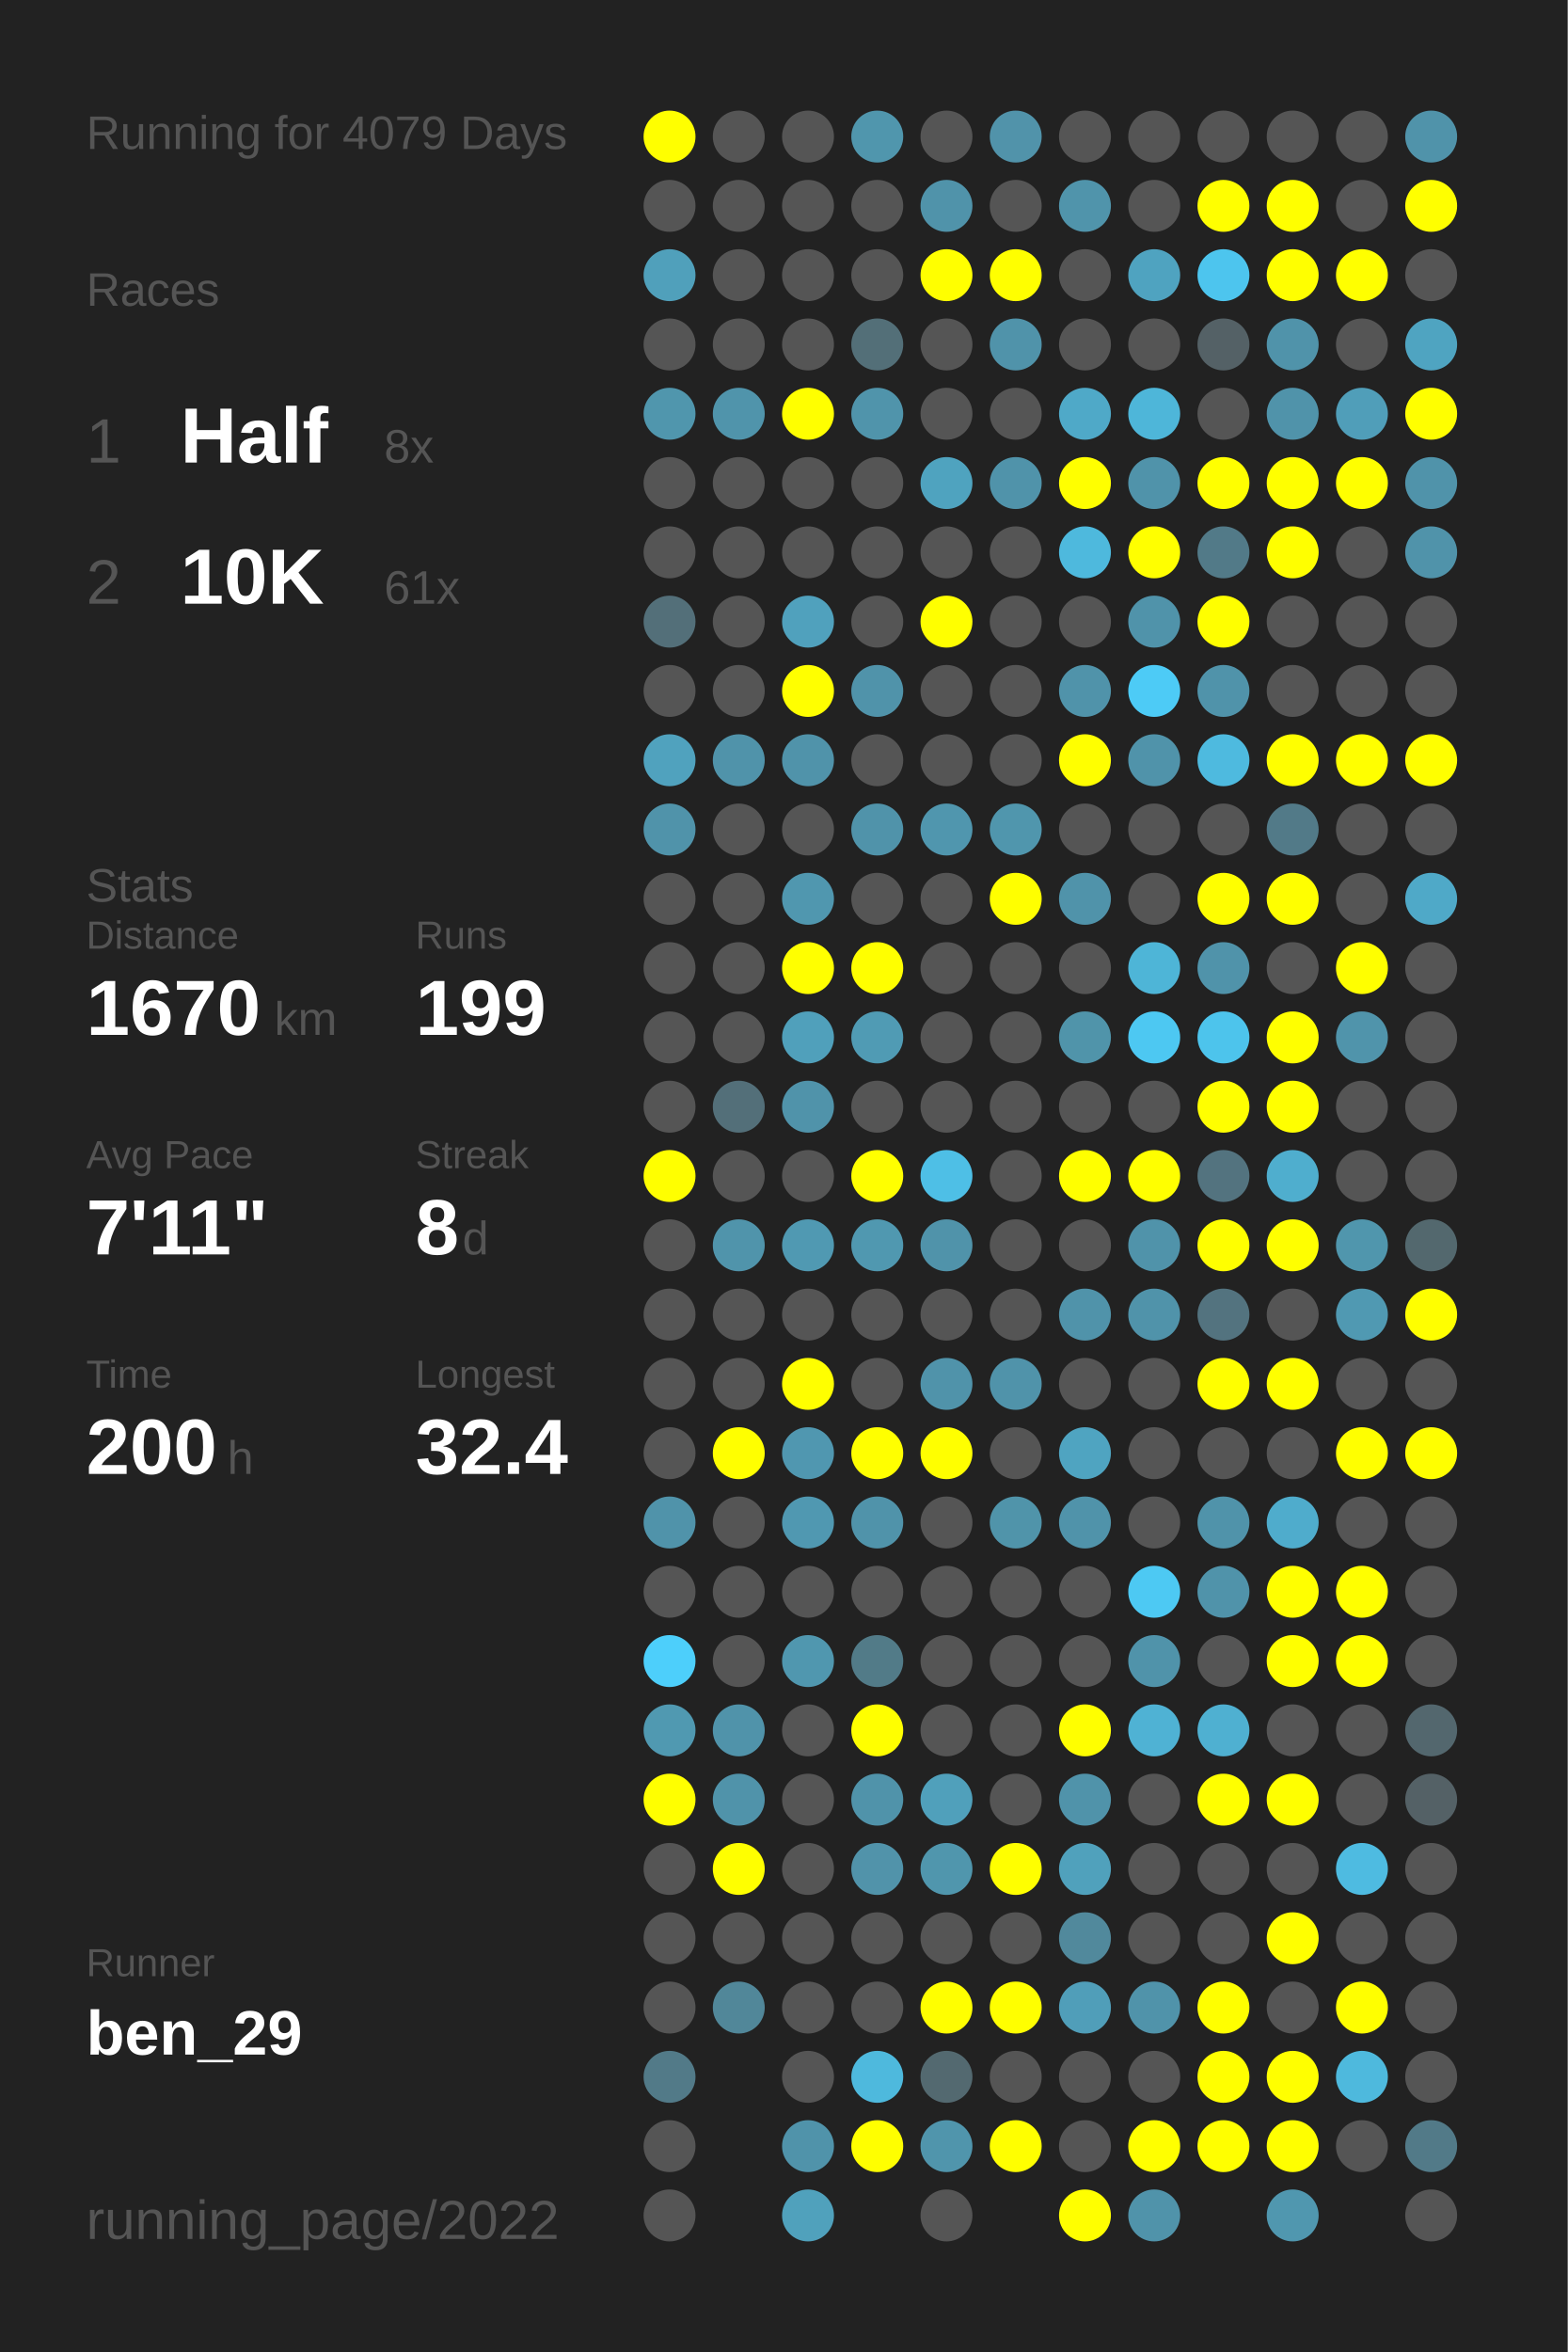
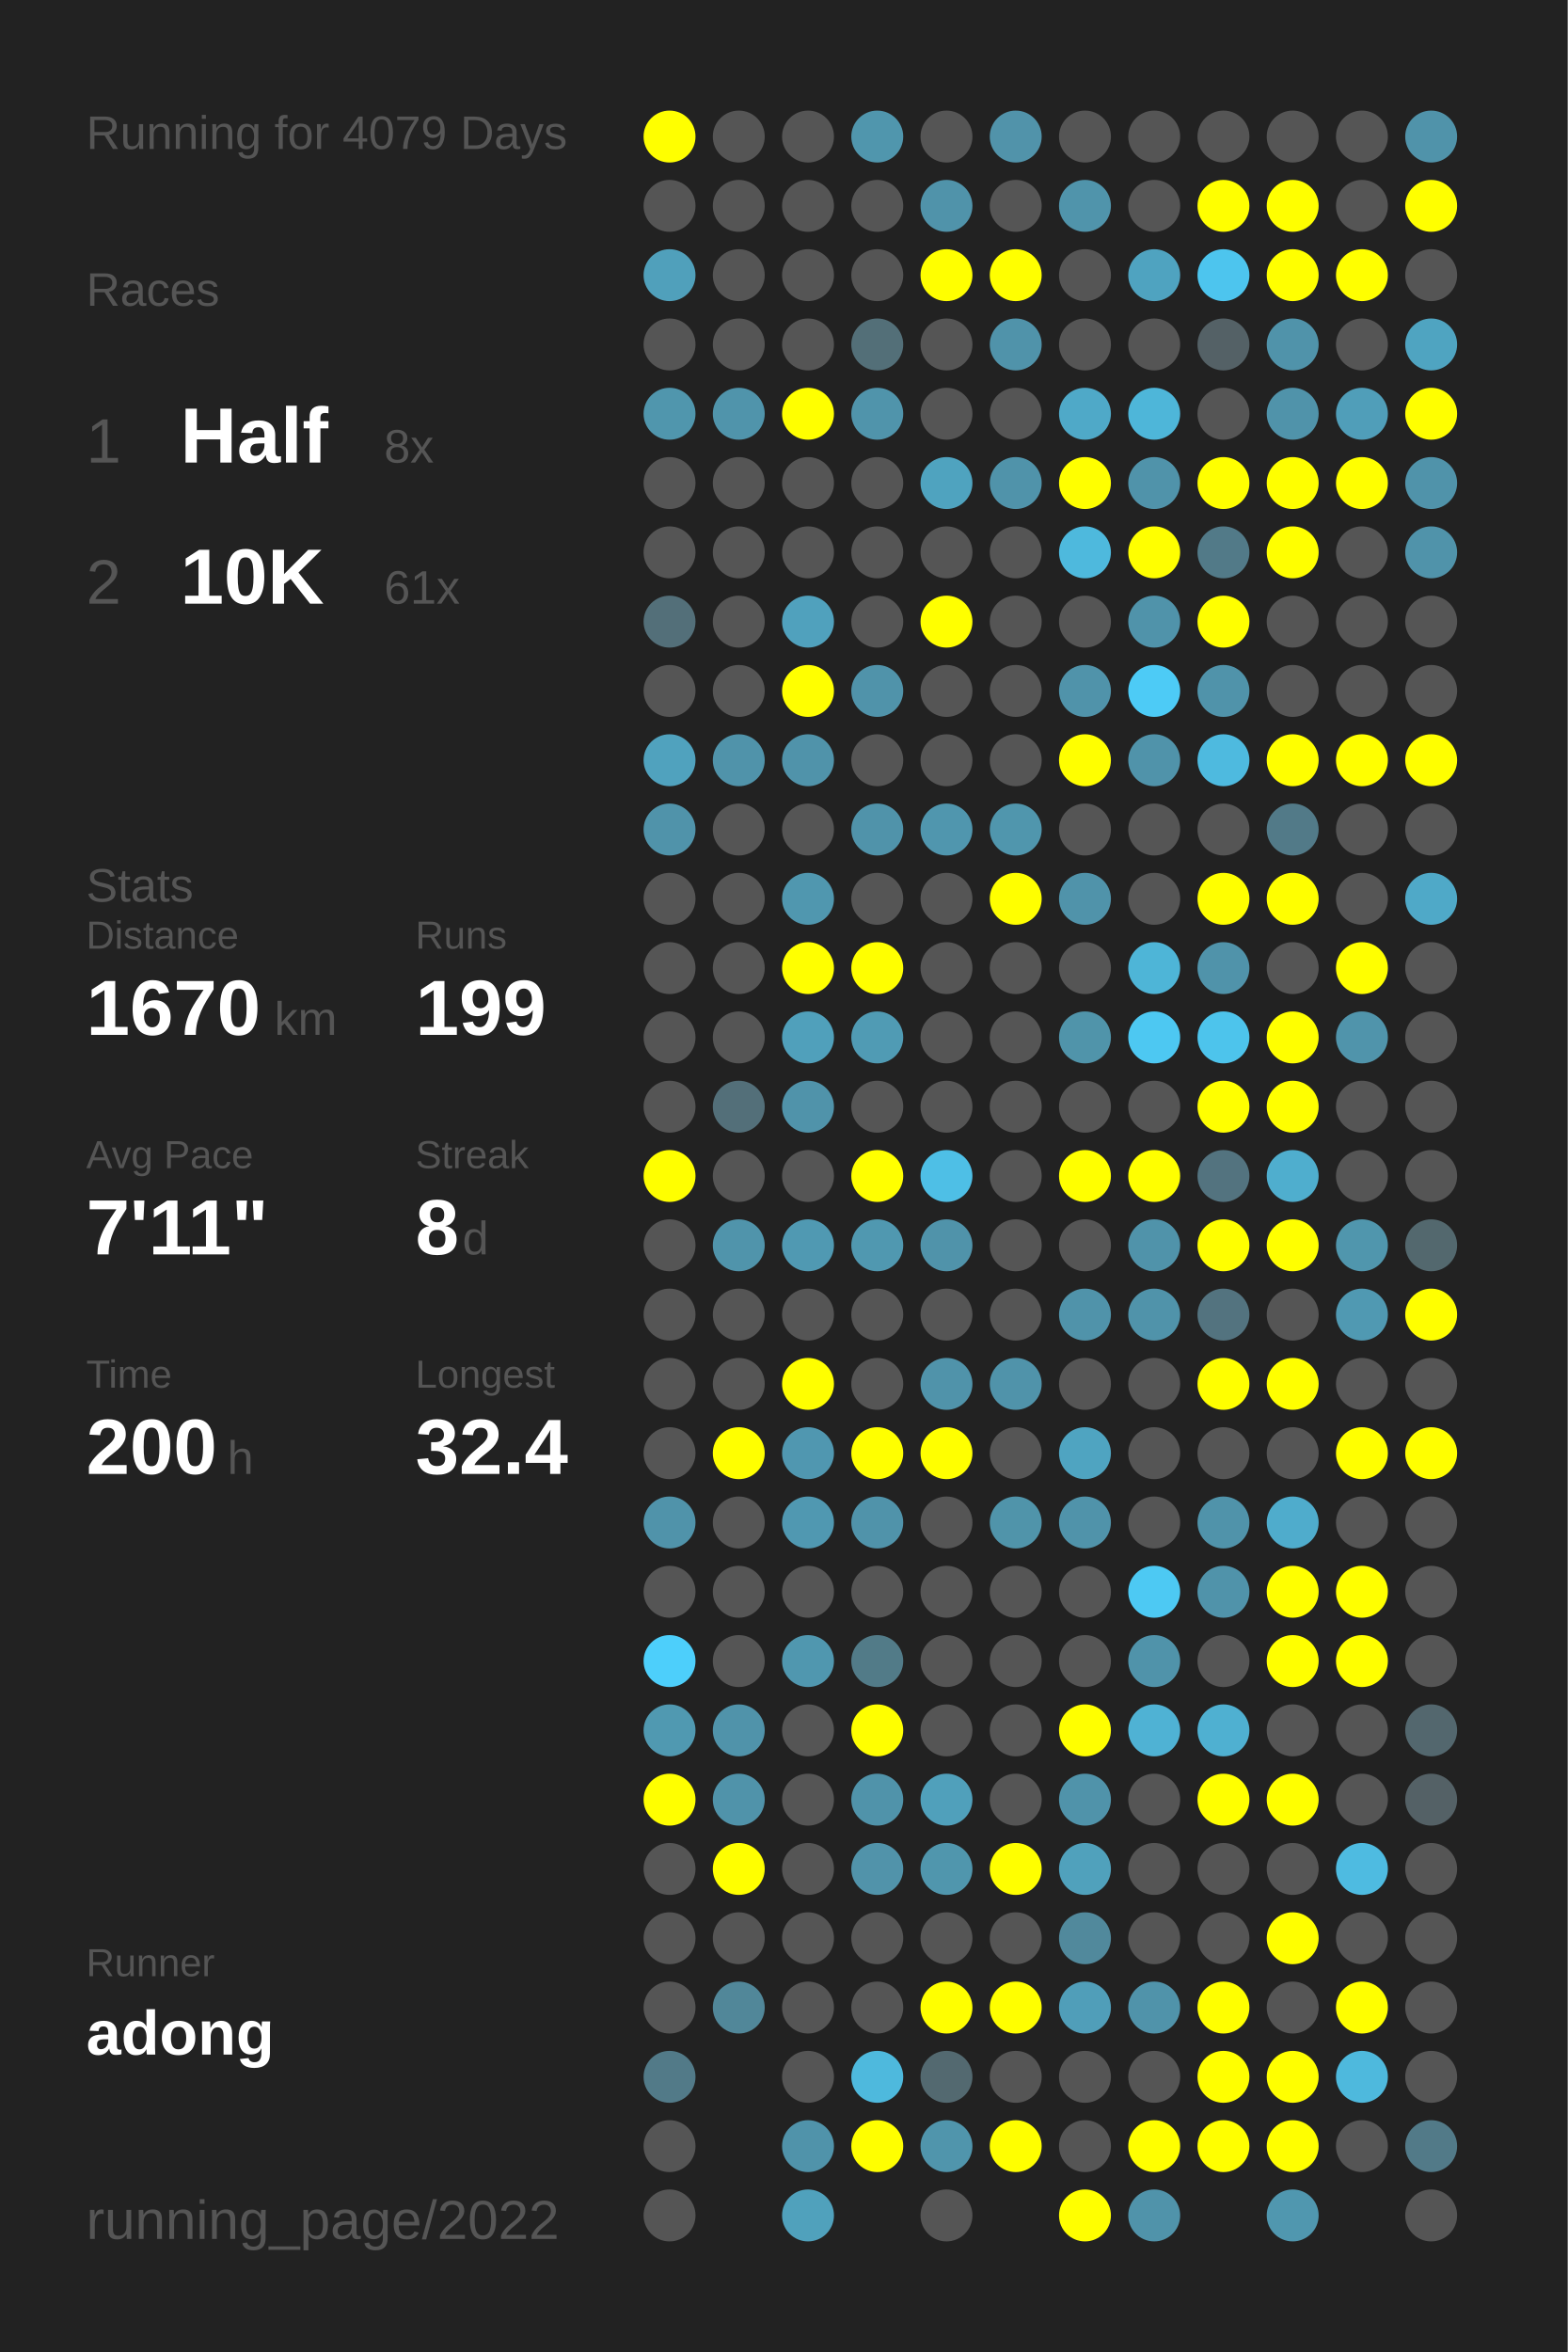
<svg xmlns="http://www.w3.org/2000/svg" baseProfile="full" height="300mm" version="1.1" viewBox="0,0,200,300" width="200mm">
  <defs />
  <rect fill="#222222" height="300" width="200" x="0" y="0" />
  <text fill="#555555" style="font-size:6px; font-family:Arial;" x="11" y="19">Running for 4079 Days</text>
  <text fill="#555555" style="font-size:6px; font-family:Arial;" x="11" y="39">Races</text>
  <text fill="#555555" style="font-size:8px; font-family:Arial;" x="11" y="59">1</text>
  <text fill="#FFFFFF" style="font-size:10px; font-family:Arial; font-weight:bold;" x="23" y="59">Half</text>
  <text fill="#555555" style="font-size:6px; font-family:Arial;" x="49" y="59">8x</text>
  <text fill="#555555" style="font-size:8px; font-family:Arial;" x="11" y="77">2</text>
  <text fill="#FFFFFF" style="font-size:10px; font-family:Arial; font-weight:bold;" x="23" y="77">10K</text>
  <text fill="#555555" style="font-size:6px; font-family:Arial;" x="49" y="77">61x</text>
  <text fill="#555555" style="font-size:6px; font-family:Arial;" x="11" y="115">Stats</text>
  <text fill="#555555" style="font-size:5px; font-family:Arial;" x="11" y="121">Distance</text>
  <text fill="#FFFFFF" style="font-size:10px; font-family:Arial; font-weight:bold;" x="11" y="132">1670</text>
  <text fill="#555555" style="font-size:6px; font-family:Arial;" x="35" y="132">km</text>
  <text fill="#555555" style="font-size:5px; font-family:Arial;" x="53" y="121">Runs</text>
  <text fill="#FFFFFF" style="font-size:10px; font-family:Arial; font-weight:bold;" x="53" y="132">199</text>
  <text fill="#555555" style="font-size:5px; font-family:Arial;" x="11" y="149">Avg Pace</text>
  <text fill="#FFFFFF" style="font-size:10px; font-family:Arial; font-weight:bold;" x="11" y="160">7'11"</text>
  <text fill="#555555" style="font-size:5px; font-family:Arial;" x="53" y="149">Streak</text>
  <text fill="#FFFFFF" style="font-size:10px; font-family:Arial; font-weight:bold;" x="53" y="160">8</text>
  <text fill="#555555" style="font-size:6px; font-family:Arial;" x="59" y="160">d</text>
  <text fill="#555555" style="font-size:5px; font-family:Arial;" x="11" y="177">Time</text>
  <text fill="#FFFFFF" style="font-size:10px; font-family:Arial; font-weight:bold;" x="11" y="188">200</text>
  <text fill="#555555" style="font-size:6px; font-family:Arial;" x="29" y="188">h</text>
  <text fill="#555555" style="font-size:5px; font-family:Arial;" x="53" y="177">Longest</text>
  <text fill="#FFFFFF" style="font-size:10px; font-family:Arial; font-weight:bold;" x="53" y="188">32.4</text>
  <text fill="#555555" style="font-size:5px; font-family:Arial;" x="11" y="252.065">Runner</text>
-   <text fill="#FFFFFF" style="font-size:8px; font-family:Arial; font-weight:bold;" x="11" y="262.065">ben_29</text>
+   <text fill="#FFFFFF" style="font-size:8px; font-family:Arial; font-weight:bold;" x="11" y="262.065">adong</text>
  <text fill="#555555" style="font-size:7px; font-family:Arial;" x="11" y="285.581">running_page/2022</text>
  <circle cx="85.417" cy="17.419" fill="#FFFF00" r="3.312" />
  <circle cx="85.417" cy="26.258" fill="#555555" r="3.312" />
  <circle cx="85.417" cy="35.097" fill="#50a0bb" r="3.312" />
  <circle cx="85.417" cy="43.935" fill="#555555" r="3.312" />
  <circle cx="85.417" cy="52.774" fill="#5096ad" r="3.312" />
  <circle cx="85.417" cy="61.613" fill="#555555" r="3.312" />
  <circle cx="85.417" cy="70.452" fill="#555555" r="3.312" />
  <circle cx="85.417" cy="79.29" fill="#536f79" r="3.312" />
  <circle cx="85.417" cy="88.129" fill="#555555" r="3.312" />
  <circle cx="85.417" cy="96.968" fill="#50a2be" r="3.312" />
  <circle cx="85.417" cy="105.806" fill="#5093aa" r="3.312" />
  <circle cx="85.417" cy="114.645" fill="#555555" r="3.312" />
  <circle cx="85.417" cy="123.484" fill="#555555" r="3.312" />
  <circle cx="85.417" cy="132.323" fill="#555555" r="3.312" />
  <circle cx="85.417" cy="141.161" fill="#555555" r="3.312" />
  <circle cx="85.417" cy="150" fill="#FFFF00" r="3.312" />
  <circle cx="85.417" cy="158.839" fill="#555555" r="3.312" />
  <circle cx="85.417" cy="167.677" fill="#555555" r="3.312" />
  <circle cx="85.417" cy="176.516" fill="#555555" r="3.312" />
  <circle cx="85.417" cy="185.355" fill="#555555" r="3.312" />
  <circle cx="85.417" cy="194.194" fill="#5093aa" r="3.312" />
  <circle cx="85.417" cy="203.032" fill="#555555" r="3.312" />
  <circle cx="85.417" cy="211.871" fill="#4dcffb" r="3.312" />
  <circle cx="85.417" cy="220.71" fill="#5099b1" r="3.312" />
  <circle cx="85.417" cy="229.548" fill="#FFFF00" r="3.312" />
  <circle cx="85.417" cy="238.387" fill="#555555" r="3.312" />
  <circle cx="85.417" cy="247.226" fill="#555555" r="3.312" />
  <circle cx="85.417" cy="256.065" fill="#555555" r="3.312" />
  <circle cx="85.417" cy="264.903" fill="#527a88" r="3.312" />
  <circle cx="85.417" cy="273.742" fill="#555555" r="3.312" />
  <circle cx="85.417" cy="282.581" fill="#555555" r="3.312" />
  <circle cx="94.25" cy="17.419" fill="#555555" r="3.312" />
  <circle cx="94.25" cy="26.258" fill="#555555" r="3.312" />
  <circle cx="94.25" cy="35.097" fill="#555555" r="3.312" />
  <circle cx="94.25" cy="43.935" fill="#555555" r="3.312" />
  <circle cx="94.25" cy="52.774" fill="#5094ab" r="3.312" />
  <circle cx="94.25" cy="61.613" fill="#555555" r="3.312" />
  <circle cx="94.25" cy="70.452" fill="#555555" r="3.312" />
  <circle cx="94.25" cy="79.29" fill="#555555" r="3.312" />
  <circle cx="94.25" cy="88.129" fill="#555555" r="3.312" />
  <circle cx="94.25" cy="96.968" fill="#5093aa" r="3.312" />
  <circle cx="94.25" cy="105.806" fill="#555555" r="3.312" />
  <circle cx="94.25" cy="114.645" fill="#555555" r="3.312" />
  <circle cx="94.25" cy="123.484" fill="#555555" r="3.312" />
  <circle cx="94.25" cy="132.323" fill="#555555" r="3.312" />
  <circle cx="94.25" cy="141.161" fill="#536f79" r="3.312" />
  <circle cx="94.25" cy="150" fill="#555555" r="3.312" />
  <circle cx="94.25" cy="158.839" fill="#5094ab" r="3.312" />
  <circle cx="94.25" cy="167.677" fill="#555555" r="3.312" />
  <circle cx="94.25" cy="176.516" fill="#555555" r="3.312" />
  <circle cx="94.25" cy="185.355" fill="#FFFF00" r="3.312" />
  <circle cx="94.25" cy="194.194" fill="#555555" r="3.312" />
  <circle cx="94.25" cy="203.032" fill="#555555" r="3.312" />
  <circle cx="94.25" cy="211.871" fill="#555555" r="3.312" />
  <circle cx="94.25" cy="220.71" fill="#5093aa" r="3.312" />
  <circle cx="94.25" cy="229.548" fill="#5093aa" r="3.312" />
  <circle cx="94.25" cy="238.387" fill="#FFFF00" r="3.312" />
  <circle cx="94.25" cy="247.226" fill="#555555" r="3.312" />
  <circle cx="94.25" cy="256.065" fill="#518799" r="3.312" />
  <circle cx="103.083" cy="17.419" fill="#555555" r="3.312" />
  <circle cx="103.083" cy="26.258" fill="#555555" r="3.312" />
  <circle cx="103.083" cy="35.097" fill="#555555" r="3.312" />
  <circle cx="103.083" cy="43.935" fill="#555555" r="3.312" />
  <circle cx="103.083" cy="52.774" fill="#FFFF00" r="3.312" />
  <circle cx="103.083" cy="61.613" fill="#555555" r="3.312" />
  <circle cx="103.083" cy="70.452" fill="#555555" r="3.312" />
  <circle cx="103.083" cy="79.29" fill="#50a1bd" r="3.312" />
  <circle cx="103.083" cy="88.129" fill="#FFFF00" r="3.312" />
  <circle cx="103.083" cy="96.968" fill="#5093aa" r="3.312" />
  <circle cx="103.083" cy="105.806" fill="#555555" r="3.312" />
  <circle cx="103.083" cy="114.645" fill="#5097af" r="3.312" />
  <circle cx="103.083" cy="123.484" fill="#FFFF00" r="3.312" />
  <circle cx="103.083" cy="132.323" fill="#50a0bb" r="3.312" />
  <circle cx="103.083" cy="141.161" fill="#5093aa" r="3.312" />
  <circle cx="103.083" cy="150" fill="#555555" r="3.312" />
  <circle cx="103.083" cy="158.839" fill="#5099b2" r="3.312" />
  <circle cx="103.083" cy="167.677" fill="#555555" r="3.312" />
  <circle cx="103.083" cy="176.516" fill="#FFFF00" r="3.312" />
  <circle cx="103.083" cy="185.355" fill="#5097b0" r="3.312" />
  <circle cx="103.083" cy="194.194" fill="#5098b1" r="3.312" />
  <circle cx="103.083" cy="203.032" fill="#555555" r="3.312" />
  <circle cx="103.083" cy="211.871" fill="#5097af" r="3.312" />
  <circle cx="103.083" cy="220.71" fill="#555555" r="3.312" />
  <circle cx="103.083" cy="229.548" fill="#555555" r="3.312" />
  <circle cx="103.083" cy="238.387" fill="#555555" r="3.312" />
  <circle cx="103.083" cy="247.226" fill="#555555" r="3.312" />
  <circle cx="103.083" cy="256.065" fill="#555555" r="3.312" />
  <circle cx="103.083" cy="264.903" fill="#555555" r="3.312" />
  <circle cx="103.083" cy="273.742" fill="#5093aa" r="3.312" />
  <circle cx="103.083" cy="282.581" fill="#50a1bc" r="3.312" />
  <circle cx="111.917" cy="17.419" fill="#5096ad" r="3.312" />
  <circle cx="111.917" cy="26.258" fill="#555555" r="3.312" />
  <circle cx="111.917" cy="35.097" fill="#555555" r="3.312" />
  <circle cx="111.917" cy="43.935" fill="#536f78" r="3.312" />
  <circle cx="111.917" cy="52.774" fill="#5094ab" r="3.312" />
  <circle cx="111.917" cy="61.613" fill="#555555" r="3.312" />
  <circle cx="111.917" cy="70.452" fill="#555555" r="3.312" />
  <circle cx="111.917" cy="79.29" fill="#555555" r="3.312" />
  <circle cx="111.917" cy="88.129" fill="#5093aa" r="3.312" />
  <circle cx="111.917" cy="96.968" fill="#555555" r="3.312" />
  <circle cx="111.917" cy="105.806" fill="#5093aa" r="3.312" />
  <circle cx="111.917" cy="114.645" fill="#555555" r="3.312" />
  <circle cx="111.917" cy="123.484" fill="#FFFF00" r="3.312" />
  <circle cx="111.917" cy="132.323" fill="#509bb4" r="3.312" />
  <circle cx="111.917" cy="141.161" fill="#555555" r="3.312" />
  <circle cx="111.917" cy="150" fill="#FFFF00" r="3.312" />
  <circle cx="111.917" cy="158.839" fill="#5098b0" r="3.312" />
  <circle cx="111.917" cy="167.677" fill="#555555" r="3.312" />
  <circle cx="111.917" cy="176.516" fill="#555555" r="3.312" />
  <circle cx="111.917" cy="185.355" fill="#FFFF00" r="3.312" />
  <circle cx="111.917" cy="194.194" fill="#5093aa" r="3.312" />
  <circle cx="111.917" cy="203.032" fill="#555555" r="3.312" />
  <circle cx="111.917" cy="211.871" fill="#527b88" r="3.312" />
  <circle cx="111.917" cy="220.71" fill="#FFFF00" r="3.312" />
  <circle cx="111.917" cy="229.548" fill="#5093aa" r="3.312" />
  <circle cx="111.917" cy="238.387" fill="#5193aa" r="3.312" />
  <circle cx="111.917" cy="247.226" fill="#555555" r="3.312" />
  <circle cx="111.917" cy="256.065" fill="#555555" r="3.312" />
  <circle cx="111.917" cy="264.903" fill="#4eb9dd" r="3.312" />
  <circle cx="111.917" cy="273.742" fill="#FFFF00" r="3.312" />
  <circle cx="120.75" cy="17.419" fill="#555555" r="3.312" />
  <circle cx="120.75" cy="26.258" fill="#5093aa" r="3.312" />
  <circle cx="120.75" cy="35.097" fill="#FFFF00" r="3.312" />
  <circle cx="120.75" cy="43.935" fill="#555555" r="3.312" />
  <circle cx="120.75" cy="52.774" fill="#555555" r="3.312" />
  <circle cx="120.75" cy="61.613" fill="#4fa3bf" r="3.312" />
  <circle cx="120.75" cy="70.452" fill="#555555" r="3.312" />
  <circle cx="120.75" cy="79.29" fill="#FFFF00" r="3.312" />
  <circle cx="120.75" cy="88.129" fill="#555555" r="3.312" />
  <circle cx="120.75" cy="96.968" fill="#555555" r="3.312" />
  <circle cx="120.75" cy="105.806" fill="#5096ae" r="3.312" />
  <circle cx="120.75" cy="114.645" fill="#555555" r="3.312" />
  <circle cx="120.75" cy="123.484" fill="#555555" r="3.312" />
  <circle cx="120.75" cy="132.323" fill="#555555" r="3.312" />
  <circle cx="120.75" cy="141.161" fill="#555555" r="3.312" />
  <circle cx="120.75" cy="150" fill="#4ebfe6" r="3.312" />
  <circle cx="120.75" cy="158.839" fill="#5093aa" r="3.312" />
  <circle cx="120.75" cy="167.677" fill="#555555" r="3.312" />
  <circle cx="120.75" cy="176.516" fill="#5093aa" r="3.312" />
  <circle cx="120.75" cy="185.355" fill="#FFFF00" r="3.312" />
  <circle cx="120.75" cy="194.194" fill="#555555" r="3.312" />
  <circle cx="120.75" cy="203.032" fill="#555555" r="3.312" />
  <circle cx="120.75" cy="211.871" fill="#555555" r="3.312" />
  <circle cx="120.75" cy="220.71" fill="#555555" r="3.312" />
  <circle cx="120.75" cy="229.548" fill="#50a0bb" r="3.312" />
  <circle cx="120.75" cy="238.387" fill="#5096ad" r="3.312" />
  <circle cx="120.75" cy="247.226" fill="#555555" r="3.312" />
  <circle cx="120.75" cy="256.065" fill="#FFFF00" r="3.312" />
  <circle cx="120.75" cy="264.903" fill="#536970" r="3.312" />
  <circle cx="120.75" cy="273.742" fill="#5095ac" r="3.312" />
  <circle cx="120.75" cy="282.581" fill="#555555" r="3.312" />
  <circle cx="129.583" cy="17.419" fill="#5193aa" r="3.312" />
  <circle cx="129.583" cy="26.258" fill="#555555" r="3.312" />
  <circle cx="129.583" cy="35.097" fill="#FFFF00" r="3.312" />
  <circle cx="129.583" cy="43.935" fill="#5093aa" r="3.312" />
  <circle cx="129.583" cy="52.774" fill="#555555" r="3.312" />
  <circle cx="129.583" cy="61.613" fill="#5093aa" r="3.312" />
  <circle cx="129.583" cy="70.452" fill="#555555" r="3.312" />
  <circle cx="129.583" cy="79.29" fill="#555555" r="3.312" />
  <circle cx="129.583" cy="88.129" fill="#555555" r="3.312" />
  <circle cx="129.583" cy="96.968" fill="#555555" r="3.312" />
  <circle cx="129.583" cy="105.806" fill="#5096ad" r="3.312" />
  <circle cx="129.583" cy="114.645" fill="#FFFF00" r="3.312" />
  <circle cx="129.583" cy="123.484" fill="#555555" r="3.312" />
  <circle cx="129.583" cy="132.323" fill="#555555" r="3.312" />
  <circle cx="129.583" cy="141.161" fill="#555555" r="3.312" />
  <circle cx="129.583" cy="150" fill="#555555" r="3.312" />
  <circle cx="129.583" cy="158.839" fill="#555555" r="3.312" />
  <circle cx="129.583" cy="167.677" fill="#555555" r="3.312" />
  <circle cx="129.583" cy="176.516" fill="#5093aa" r="3.312" />
  <circle cx="129.583" cy="185.355" fill="#555555" r="3.312" />
  <circle cx="129.583" cy="194.194" fill="#5094aa" r="3.312" />
  <circle cx="129.583" cy="203.032" fill="#555555" r="3.312" />
  <circle cx="129.583" cy="211.871" fill="#555555" r="3.312" />
  <circle cx="129.583" cy="220.71" fill="#555555" r="3.312" />
  <circle cx="129.583" cy="229.548" fill="#555555" r="3.312" />
  <circle cx="129.583" cy="238.387" fill="#FFFF00" r="3.312" />
  <circle cx="129.583" cy="247.226" fill="#555555" r="3.312" />
  <circle cx="129.583" cy="256.065" fill="#FFFF00" r="3.312" />
  <circle cx="129.583" cy="264.903" fill="#555555" r="3.312" />
  <circle cx="129.583" cy="273.742" fill="#FFFF00" r="3.312" />
  <circle cx="138.417" cy="17.419" fill="#555555" r="3.312" />
  <circle cx="138.417" cy="26.258" fill="#5094ab" r="3.312" />
  <circle cx="138.417" cy="35.097" fill="#555555" r="3.312" />
  <circle cx="138.417" cy="43.935" fill="#555555" r="3.312" />
  <circle cx="138.417" cy="52.774" fill="#4fa9c8" r="3.312" />
  <circle cx="138.417" cy="61.613" fill="#FFFF00" r="3.312" />
  <circle cx="138.417" cy="70.452" fill="#4eb9dd" r="3.312" />
  <circle cx="138.417" cy="79.29" fill="#555555" r="3.312" />
  <circle cx="138.417" cy="88.129" fill="#5093aa" r="3.312" />
  <circle cx="138.417" cy="96.968" fill="#FFFF00" r="3.312" />
  <circle cx="138.417" cy="105.806" fill="#555555" r="3.312" />
  <circle cx="138.417" cy="114.645" fill="#5093aa" r="3.312" />
  <circle cx="138.417" cy="123.484" fill="#555555" r="3.312" />
  <circle cx="138.417" cy="132.323" fill="#5094aa" r="3.312" />
  <circle cx="138.417" cy="141.161" fill="#555555" r="3.312" />
  <circle cx="138.417" cy="150" fill="#FFFF00" r="3.312" />
  <circle cx="138.417" cy="158.839" fill="#555555" r="3.312" />
  <circle cx="138.417" cy="167.677" fill="#5093aa" r="3.312" />
  <circle cx="138.417" cy="176.516" fill="#555555" r="3.312" />
  <circle cx="138.417" cy="185.355" fill="#4fa4c1" r="3.312" />
  <circle cx="138.417" cy="194.194" fill="#5093aa" r="3.312" />
  <circle cx="138.417" cy="203.032" fill="#555555" r="3.312" />
  <circle cx="138.417" cy="211.871" fill="#555555" r="3.312" />
  <circle cx="138.417" cy="220.71" fill="#FFFF00" r="3.312" />
  <circle cx="138.417" cy="229.548" fill="#5093aa" r="3.312" />
  <circle cx="138.417" cy="238.387" fill="#50a1bc" r="3.312" />
  <circle cx="138.417" cy="247.226" fill="#51899c" r="3.312" />
  <circle cx="138.417" cy="256.065" fill="#509eb9" r="3.312" />
  <circle cx="138.417" cy="264.903" fill="#555555" r="3.312" />
  <circle cx="138.417" cy="273.742" fill="#555555" r="3.312" />
  <circle cx="138.417" cy="282.581" fill="#FFFF00" r="3.312" />
  <circle cx="147.25" cy="17.419" fill="#555555" r="3.312" />
  <circle cx="147.25" cy="26.258" fill="#555555" r="3.312" />
  <circle cx="147.25" cy="35.097" fill="#4fa3c0" r="3.312" />
  <circle cx="147.25" cy="43.935" fill="#555555" r="3.312" />
  <circle cx="147.25" cy="52.774" fill="#4eb6d9" r="3.312" />
  <circle cx="147.25" cy="61.613" fill="#5093aa" r="3.312" />
  <circle cx="147.25" cy="70.452" fill="#FFFF00" r="3.312" />
  <circle cx="147.25" cy="79.29" fill="#5093aa" r="3.312" />
  <circle cx="147.25" cy="88.129" fill="#4dcbf6" r="3.312" />
  <circle cx="147.25" cy="96.968" fill="#5093aa" r="3.312" />
  <circle cx="147.25" cy="105.806" fill="#555555" r="3.312" />
  <circle cx="147.25" cy="114.645" fill="#555555" r="3.312" />
  <circle cx="147.25" cy="123.484" fill="#4eb5d7" r="3.312" />
  <circle cx="147.25" cy="132.323" fill="#4dc8f2" r="3.312" />
  <circle cx="147.25" cy="141.161" fill="#555555" r="3.312" />
  <circle cx="147.25" cy="150" fill="#FFFF00" r="3.312" />
  <circle cx="147.25" cy="158.839" fill="#5093aa" r="3.312" />
  <circle cx="147.25" cy="167.677" fill="#5093aa" r="3.312" />
  <circle cx="147.25" cy="176.516" fill="#555555" r="3.312" />
  <circle cx="147.25" cy="185.355" fill="#555555" r="3.312" />
  <circle cx="147.25" cy="194.194" fill="#555555" r="3.312" />
  <circle cx="147.25" cy="203.032" fill="#4dc9f3" r="3.312" />
  <circle cx="147.25" cy="211.871" fill="#5093aa" r="3.312" />
  <circle cx="147.25" cy="220.71" fill="#4fb2d4" r="3.312" />
  <circle cx="147.25" cy="229.548" fill="#555555" r="3.312" />
  <circle cx="147.25" cy="238.387" fill="#555555" r="3.312" />
  <circle cx="147.25" cy="247.226" fill="#555555" r="3.312" />
  <circle cx="147.25" cy="256.065" fill="#5093aa" r="3.312" />
  <circle cx="147.25" cy="264.903" fill="#555555" r="3.312" />
  <circle cx="147.25" cy="273.742" fill="#FFFF00" r="3.312" />
  <circle cx="147.25" cy="282.581" fill="#5093aa" r="3.312" />
  <circle cx="156.083" cy="17.419" fill="#555555" r="3.312" />
  <circle cx="156.083" cy="26.258" fill="#FFFF00" r="3.312" />
  <circle cx="156.083" cy="35.097" fill="#4dc5ee" r="3.312" />
  <circle cx="156.083" cy="43.935" fill="#546166" r="3.312" />
  <circle cx="156.083" cy="52.774" fill="#555555" r="3.312" />
  <circle cx="156.083" cy="61.613" fill="#FFFF00" r="3.312" />
  <circle cx="156.083" cy="70.452" fill="#527a88" r="3.312" />
  <circle cx="156.083" cy="79.29" fill="#FFFF00" r="3.312" />
  <circle cx="156.083" cy="88.129" fill="#5093aa" r="3.312" />
  <circle cx="156.083" cy="96.968" fill="#4ebadf" r="3.312" />
  <circle cx="156.083" cy="105.806" fill="#555555" r="3.312" />
  <circle cx="156.083" cy="114.645" fill="#FFFF00" r="3.312" />
  <circle cx="156.083" cy="123.484" fill="#5093aa" r="3.312" />
  <circle cx="156.083" cy="132.323" fill="#4dc4ec" r="3.312" />
  <circle cx="156.083" cy="141.161" fill="#FFFF00" r="3.312" />
  <circle cx="156.083" cy="150" fill="#53737f" r="3.312" />
  <circle cx="156.083" cy="158.839" fill="#FFFF00" r="3.312" />
  <circle cx="156.083" cy="167.677" fill="#53737f" r="3.312" />
  <circle cx="156.083" cy="176.516" fill="#FFFF00" r="3.312" />
  <circle cx="156.083" cy="185.355" fill="#555555" r="3.312" />
  <circle cx="156.083" cy="194.194" fill="#5093aa" r="3.312" />
  <circle cx="156.083" cy="203.032" fill="#5093aa" r="3.312" />
  <circle cx="156.083" cy="211.871" fill="#555555" r="3.312" />
  <circle cx="156.083" cy="220.71" fill="#4fb0d1" r="3.312" />
  <circle cx="156.083" cy="229.548" fill="#FFFF00" r="3.312" />
  <circle cx="156.083" cy="238.387" fill="#555555" r="3.312" />
  <circle cx="156.083" cy="247.226" fill="#555555" r="3.312" />
  <circle cx="156.083" cy="256.065" fill="#FFFF00" r="3.312" />
  <circle cx="156.083" cy="264.903" fill="#FFFF00" r="3.312" />
  <circle cx="156.083" cy="273.742" fill="#FFFF00" r="3.312" />
  <circle cx="164.917" cy="17.419" fill="#555555" r="3.312" />
  <circle cx="164.917" cy="26.258" fill="#FFFF00" r="3.312" />
  <circle cx="164.917" cy="35.097" fill="#FFFF00" r="3.312" />
  <circle cx="164.917" cy="43.935" fill="#5093aa" r="3.312" />
  <circle cx="164.917" cy="52.774" fill="#5093aa" r="3.312" />
  <circle cx="164.917" cy="61.613" fill="#FFFF00" r="3.312" />
  <circle cx="164.917" cy="70.452" fill="#FFFF00" r="3.312" />
  <circle cx="164.917" cy="79.29" fill="#555555" r="3.312" />
  <circle cx="164.917" cy="88.129" fill="#555555" r="3.312" />
  <circle cx="164.917" cy="96.968" fill="#FFFF00" r="3.312" />
  <circle cx="164.917" cy="105.806" fill="#527a88" r="3.312" />
  <circle cx="164.917" cy="114.645" fill="#FFFF00" r="3.312" />
  <circle cx="164.917" cy="123.484" fill="#555555" r="3.312" />
  <circle cx="164.917" cy="132.323" fill="#FFFF00" r="3.312" />
  <circle cx="164.917" cy="141.161" fill="#FFFF00" r="3.312" />
  <circle cx="164.917" cy="150" fill="#4faece" r="3.312" />
  <circle cx="164.917" cy="158.839" fill="#FFFF00" r="3.312" />
  <circle cx="164.917" cy="167.677" fill="#555555" r="3.312" />
  <circle cx="164.917" cy="176.516" fill="#FFFF00" r="3.312" />
  <circle cx="164.917" cy="185.355" fill="#555555" r="3.312" />
  <circle cx="164.917" cy="194.194" fill="#4faccc" r="3.312" />
  <circle cx="164.917" cy="203.032" fill="#FFFF00" r="3.312" />
  <circle cx="164.917" cy="211.871" fill="#FFFF00" r="3.312" />
  <circle cx="164.917" cy="220.71" fill="#555555" r="3.312" />
  <circle cx="164.917" cy="229.548" fill="#FFFF00" r="3.312" />
  <circle cx="164.917" cy="238.387" fill="#555555" r="3.312" />
  <circle cx="164.917" cy="247.226" fill="#FFFF00" r="3.312" />
  <circle cx="164.917" cy="256.065" fill="#555555" r="3.312" />
  <circle cx="164.917" cy="264.903" fill="#FFFF00" r="3.312" />
  <circle cx="164.917" cy="273.742" fill="#FFFF00" r="3.312" />
  <circle cx="164.917" cy="282.581" fill="#5097af" r="3.312" />
  <circle cx="173.75" cy="17.419" fill="#555555" r="3.312" />
  <circle cx="173.75" cy="26.258" fill="#555555" r="3.312" />
  <circle cx="173.75" cy="35.097" fill="#FFFF00" r="3.312" />
  <circle cx="173.75" cy="43.935" fill="#555555" r="3.312" />
  <circle cx="173.75" cy="52.774" fill="#509eb9" r="3.312" />
  <circle cx="173.75" cy="61.613" fill="#FFFF00" r="3.312" />
  <circle cx="173.75" cy="70.452" fill="#555555" r="3.312" />
  <circle cx="173.75" cy="79.29" fill="#555555" r="3.312" />
  <circle cx="173.75" cy="88.129" fill="#555555" r="3.312" />
  <circle cx="173.75" cy="96.968" fill="#FFFF00" r="3.312" />
  <circle cx="173.75" cy="105.806" fill="#555555" r="3.312" />
  <circle cx="173.75" cy="114.645" fill="#555555" r="3.312" />
  <circle cx="173.75" cy="123.484" fill="#FFFF00" r="3.312" />
  <circle cx="173.75" cy="132.323" fill="#5094ab" r="3.312" />
  <circle cx="173.75" cy="141.161" fill="#555555" r="3.312" />
  <circle cx="173.75" cy="150" fill="#555555" r="3.312" />
  <circle cx="173.75" cy="158.839" fill="#5096ad" r="3.312" />
  <circle cx="173.75" cy="167.677" fill="#5099b2" r="3.312" />
  <circle cx="173.75" cy="176.516" fill="#555555" r="3.312" />
  <circle cx="173.75" cy="185.355" fill="#FFFF00" r="3.312" />
  <circle cx="173.75" cy="194.194" fill="#555555" r="3.312" />
  <circle cx="173.75" cy="203.032" fill="#FFFF00" r="3.312" />
  <circle cx="173.75" cy="211.871" fill="#FFFF00" r="3.312" />
  <circle cx="173.75" cy="220.71" fill="#555555" r="3.312" />
  <circle cx="173.75" cy="229.548" fill="#555555" r="3.312" />
  <circle cx="173.75" cy="238.387" fill="#4ebbe1" r="3.312" />
  <circle cx="173.75" cy="247.226" fill="#555555" r="3.312" />
  <circle cx="173.75" cy="256.065" fill="#FFFF00" r="3.312" />
  <circle cx="173.75" cy="264.903" fill="#4eb9dd" r="3.312" />
  <circle cx="173.75" cy="273.742" fill="#555555" r="3.312" />
  <circle cx="182.583" cy="17.419" fill="#5093aa" r="3.312" />
  <circle cx="182.583" cy="26.258" fill="#FFFF00" r="3.312" />
  <circle cx="182.583" cy="35.097" fill="#555555" r="3.312" />
  <circle cx="182.583" cy="43.935" fill="#4fa4c1" r="3.312" />
  <circle cx="182.583" cy="52.774" fill="#FFFF00" r="3.312" />
  <circle cx="182.583" cy="61.613" fill="#5093aa" r="3.312" />
  <circle cx="182.583" cy="70.452" fill="#5093aa" r="3.312" />
  <circle cx="182.583" cy="79.29" fill="#555555" r="3.312" />
  <circle cx="182.583" cy="88.129" fill="#555555" r="3.312" />
  <circle cx="182.583" cy="96.968" fill="#FFFF00" r="3.312" />
  <circle cx="182.583" cy="105.806" fill="#555555" r="3.312" />
  <circle cx="182.583" cy="114.645" fill="#4fa9c8" r="3.312" />
  <circle cx="182.583" cy="123.484" fill="#555555" r="3.312" />
  <circle cx="182.583" cy="132.323" fill="#555555" r="3.312" />
  <circle cx="182.583" cy="141.161" fill="#555555" r="3.312" />
  <circle cx="182.583" cy="150" fill="#555555" r="3.312" />
  <circle cx="182.583" cy="158.839" fill="#53686e" r="3.312" />
  <circle cx="182.583" cy="167.677" fill="#FFFF00" r="3.312" />
  <circle cx="182.583" cy="176.516" fill="#555555" r="3.312" />
  <circle cx="182.583" cy="185.355" fill="#FFFF00" r="3.312" />
  <circle cx="182.583" cy="194.194" fill="#555555" r="3.312" />
  <circle cx="182.583" cy="203.032" fill="#555555" r="3.312" />
  <circle cx="182.583" cy="211.871" fill="#555555" r="3.312" />
  <circle cx="182.583" cy="220.71" fill="#53676e" r="3.312" />
  <circle cx="182.583" cy="229.548" fill="#546166" r="3.312" />
  <circle cx="182.583" cy="238.387" fill="#555555" r="3.312" />
  <circle cx="182.583" cy="247.226" fill="#555555" r="3.312" />
  <circle cx="182.583" cy="256.065" fill="#555555" r="3.312" />
  <circle cx="182.583" cy="264.903" fill="#555555" r="3.312" />
  <circle cx="182.583" cy="273.742" fill="#527a88" r="3.312" />
  <circle cx="182.583" cy="282.581" fill="#555555" r="3.312" />
</svg>
